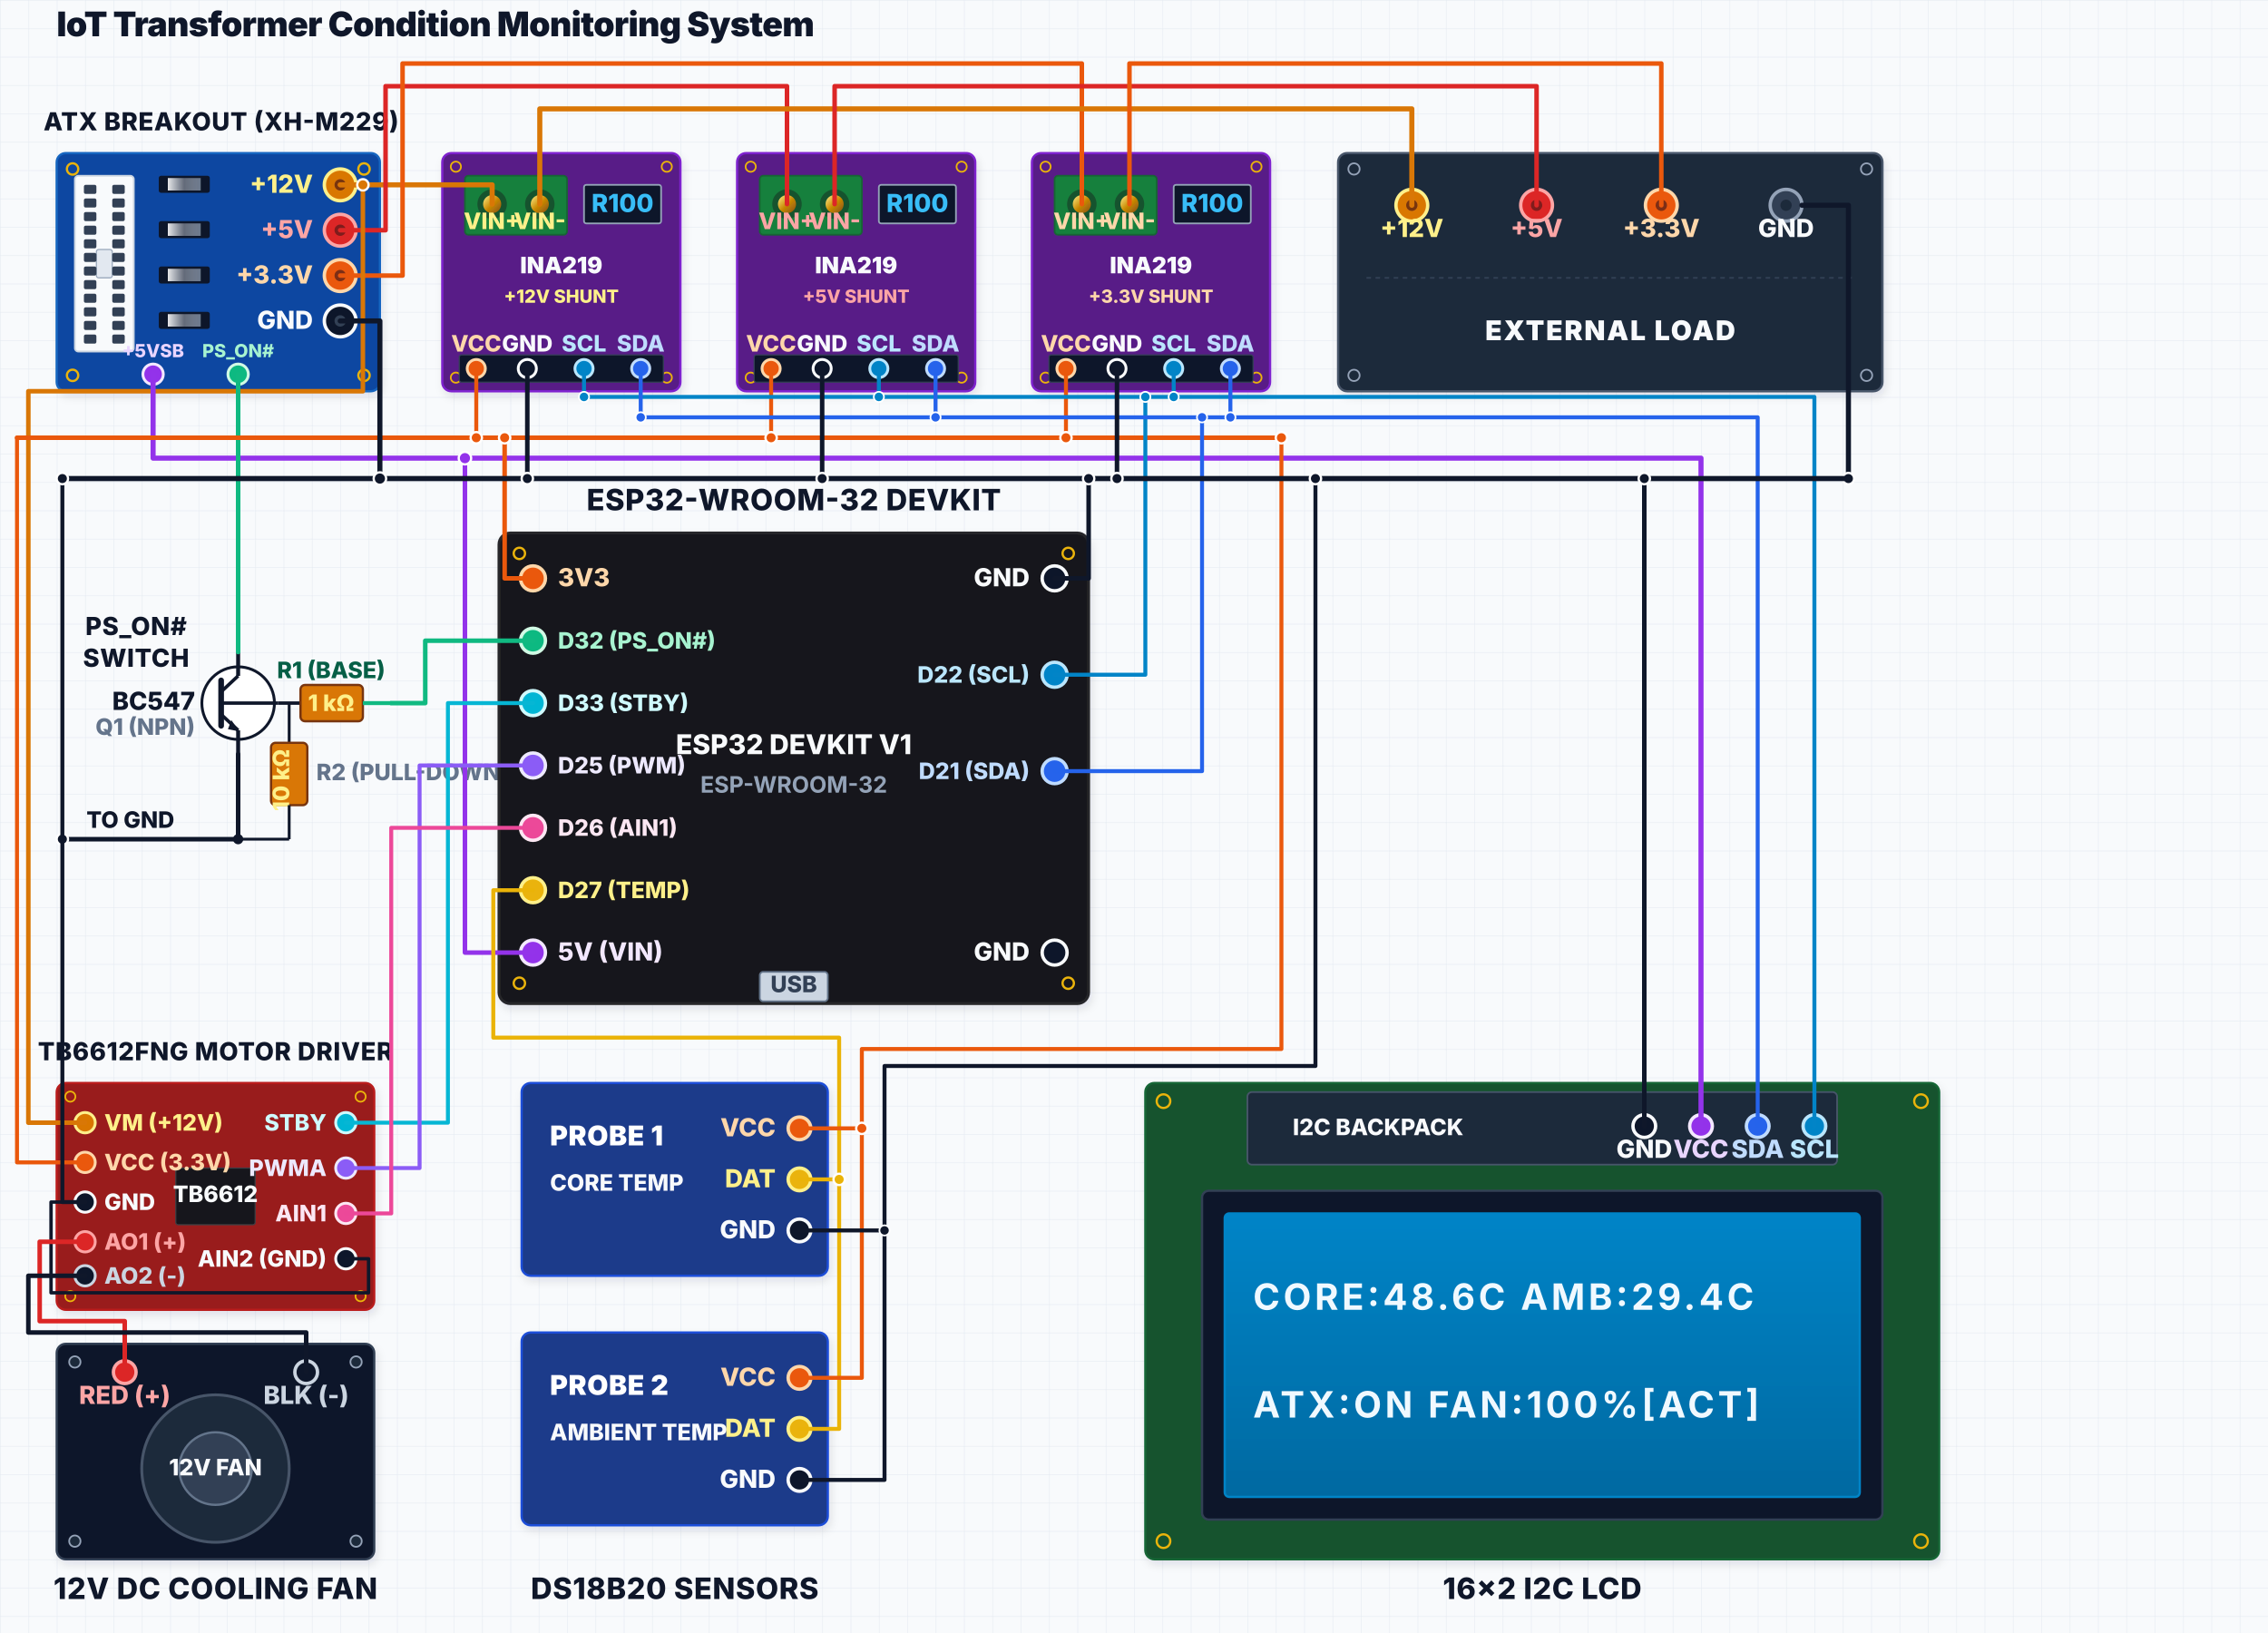
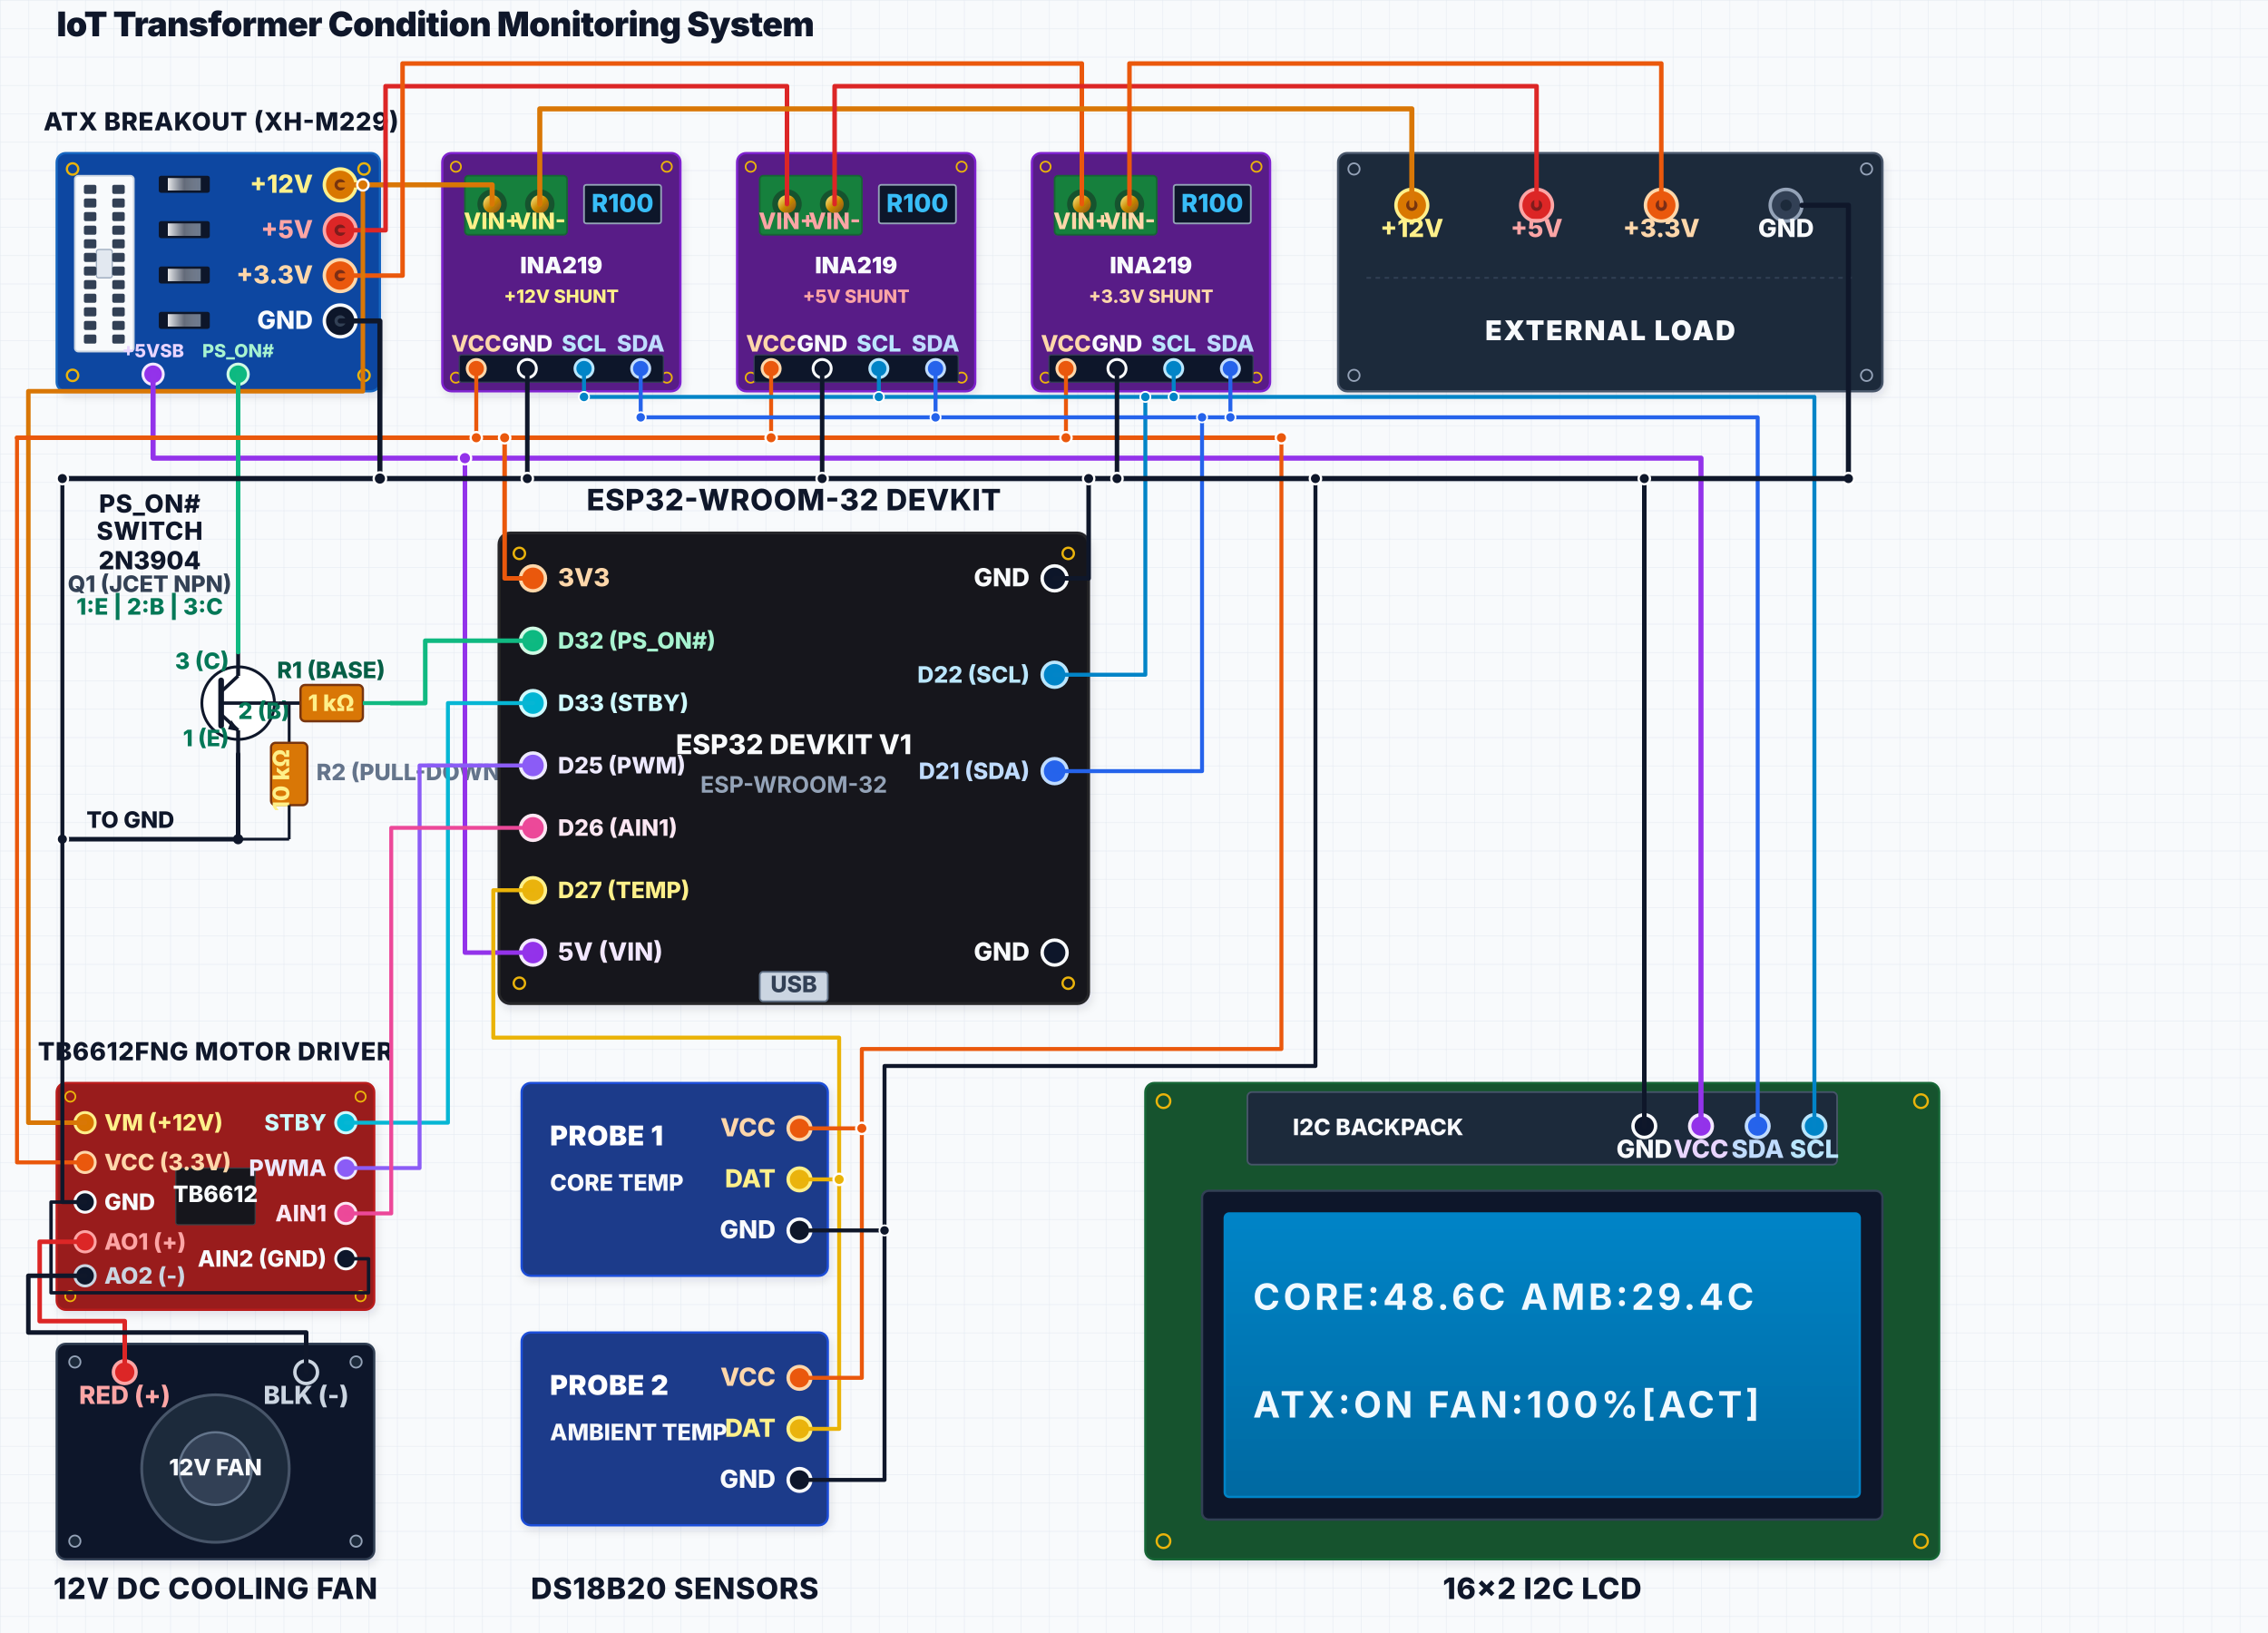
<svg xmlns="http://www.w3.org/2000/svg" viewBox="0 0 2000 1440" width="2000" height="1440">
  <defs>
    <pattern id="cirkit-grid" width="25" height="25" patternUnits="userSpaceOnUse">
      <path d="M 25 0 L 0 0 0 25" fill="none" stroke="#e2e8f0" stroke-width="0.75" />
    </pattern>
    <filter id="pcb-shadow" x="-3%" y="-3%" width="108%" height="110%" filterUnits="userSpaceOnUse">
      <feDropShadow dx="2" dy="4" stdDeviation="4" flood-color="#0f172a" flood-opacity="0.10" />
    </filter>
    <linearGradient id="lcd-blue-glass" x1="0%" y1="0%" x2="0%" y2="100%">
      <stop offset="0%" stop-color="#0284c7" />
      <stop offset="100%" stop-color="#0369a1" />
    </linearGradient>
    <linearGradient id="fuse-glass" x1="0%" y1="0%" x2="100%" y2="0%">
      <stop offset="0%" stop-color="#ffffff" stop-opacity="0.9" />
      <stop offset="50%" stop-color="#e2e8f0" stop-opacity="0.4" />
      <stop offset="100%" stop-color="#94a3b8" stop-opacity="0.7" />
    </linearGradient>
    <linearGradient id="screw-brass" x1="0%" y1="0%" x2="100%" y2="100%">
      <stop offset="0%" stop-color="#fef08a" />
      <stop offset="50%" stop-color="#ca8a04" />
      <stop offset="100%" stop-color="#854d0e" />
    </linearGradient>
  </defs>
  <style>
    text {
      font-family: 'Segoe UI', -apple-system, BlinkMacSystemFont, 'Inter', Roboto, Helvetica, Arial, sans-serif;
      user-select: none;
    }
    .sheet-title {
      font-size: 30px;
      font-weight: 900;
      fill: #0f172a;
      letter-spacing: -0.5px;
    }
    .comp-title {
      font-size: 22px;
      font-weight: 800;
      fill: #0f172a;
      letter-spacing: 0.5px;
    }
    .comp-title-lg {
      font-size: 26px;
      font-weight: 800;
      fill: #0f172a;
      letter-spacing: 0.5px;
    }
    .pin-label {
      font-size: 20px;
      font-weight: 800;
    }
    .pin-label-lg {
      font-size: 22px;
      font-weight: 800;
    }
    .wire-line {
      fill: none;
      stroke-linecap: round;
      stroke-linejoin: round;
    }
  </style>
  <rect width="2000" height="1440" fill="#f8fafc" />
  <rect width="2000" height="1440" fill="url(#cirkit-grid)" />
  <g transform="translate(50, 32)">
    <text class="sheet-title" x="0" y="0">IoT Transformer Condition Monitoring System</text>
  </g>
  <text class="comp-title" x="195" y="115" text-anchor="middle">ATX BREAKOUT (XH-M229)</text>
  <g id="atx-board" transform="translate(50, 135)" filter="url(#pcb-shadow)">
    <rect width="285" height="210" rx="8" fill="#0d47a1" stroke="#1565c0" stroke-width="2" />
    <circle cx="14" cy="14" r="5" fill="#0d47a1" stroke="#eab308" stroke-width="2" />
    <circle cx="271" cy="14" r="5" fill="#0d47a1" stroke="#eab308" stroke-width="2" />
    <circle cx="14" cy="196" r="5" fill="#0d47a1" stroke="#eab308" stroke-width="2" />
    <circle cx="271" cy="196" r="5" fill="#0d47a1" stroke="#eab308" stroke-width="2" />
    <g transform="translate(16, 20)">
      <rect width="52" height="155" rx="3" fill="#f8fafc" stroke="#cbd5e1" stroke-width="1.5" />
      <rect x="19" y="65" width="14" height="25" rx="2" fill="#e2e8f0" stroke="#94a3b8" />
      <g fill="#334155">
        <rect x="8" y="8" width="11" height="8" rx="1.5" />
        <rect x="8" y="20" width="11" height="8" rx="1.5" />
        <rect x="8" y="32" width="11" height="8" rx="1.5" />
        <rect x="8" y="44" width="11" height="8" rx="1.5" />
        <rect x="8" y="56" width="11" height="8" rx="1.5" />
        <rect x="8" y="68" width="11" height="8" rx="1.5" />
        <rect x="8" y="80" width="11" height="8" rx="1.5" />
        <rect x="8" y="92" width="11" height="8" rx="1.5" />
        <rect x="8" y="104" width="11" height="8" rx="1.5" />
        <rect x="8" y="116" width="11" height="8" rx="1.5" />
        <rect x="8" y="128" width="11" height="8" rx="1.5" />
        <rect x="8" y="140" width="11" height="8" rx="1.5" />
        <rect x="33" y="8" width="11" height="8" rx="1.5" />
        <rect x="33" y="20" width="11" height="8" rx="1.5" />
        <rect x="33" y="32" width="11" height="8" rx="1.5" />
        <rect x="33" y="44" width="11" height="8" rx="1.5" />
        <rect x="33" y="56" width="11" height="8" rx="1.5" />
        <rect x="33" y="68" width="11" height="8" rx="1.5" />
        <rect x="33" y="80" width="11" height="8" rx="1.5" />
        <rect x="33" y="92" width="11" height="8" rx="1.5" />
        <rect x="33" y="104" width="11" height="8" rx="1.5" />
        <rect x="33" y="116" width="11" height="8" rx="1.5" />
        <rect x="33" y="128" width="11" height="8" rx="1.5" />
        <rect x="33" y="140" width="11" height="8" rx="1.5" />
      </g>
    </g>
    <g transform="translate(90, 20)">
      <rect y="0" width="45" height="15" rx="2" fill="#0f172a" />
      <rect x="8" y="2" width="29" height="11" fill="url(#fuse-glass)" />
      <rect y="40" width="45" height="15" rx="2" fill="#0f172a" />
      <rect x="8" y="42" width="29" height="11" fill="url(#fuse-glass)" />
      <rect y="80" width="45" height="15" rx="2" fill="#0f172a" />
      <rect x="8" y="82" width="29" height="11" fill="url(#fuse-glass)" />
      <rect y="120" width="45" height="15" rx="2" fill="#0f172a" />
      <rect x="8" y="122" width="29" height="11" fill="url(#fuse-glass)" />
    </g>
    <circle cx="250" cy="28" r="14" fill="#d97706" stroke="#fef08a" stroke-width="3" />
    <circle cx="250" cy="28" r="5" fill="#78350f" />
    <text class="pin-label-lg" x="226" y="35" fill="#fef08a" text-anchor="end">+12V</text>
    <circle cx="250" cy="68" r="14" fill="#dc2626" stroke="#fca5a5" stroke-width="3" />
    <circle cx="250" cy="68" r="5" fill="#7f1d1d" />
    <text class="pin-label-lg" x="226" y="75" fill="#fca5a5" text-anchor="end">+5V</text>
    <circle cx="250" cy="108" r="14" fill="#ea580c" stroke="#fed7aa" stroke-width="3" />
    <circle cx="250" cy="108" r="5" fill="#7c2d12" />
    <text class="pin-label-lg" x="226" y="115" fill="#fed7aa" text-anchor="end">+3.3V</text>
    <circle cx="250" cy="148" r="14" fill="#0f172a" stroke="#f8fafc" stroke-width="3" />
    <circle cx="250" cy="148" r="5" fill="#334155" />
    <text class="pin-label-lg" x="226" y="155" fill="#f8fafc" text-anchor="end">GND</text>
    <text x="85" y="180" fill="#e9d5ff" font-size="16" font-weight="800" text-anchor="middle">+5VSB</text>
    <circle cx="85" cy="195" r="9" fill="#9333ea" stroke="#f3e8ff" stroke-width="2.5" />
    <text x="160" y="180" fill="#a7f3d0" font-size="16" font-weight="800" text-anchor="middle">PS_ON#</text>
    <circle cx="160" cy="195" r="9" fill="#10b981" stroke="#d1fae5" stroke-width="2.5" />
  </g>
  <g id="ina219-12v" transform="translate(390, 135)" filter="url(#pcb-shadow)">
    <rect width="210" height="210" rx="8" fill="#581c87" stroke="#7e22ce" stroke-width="2" />
    <circle cx="12" cy="12" r="4.5" fill="#581c87" stroke="#eab308" stroke-width="1.5" />
    <circle cx="198" cy="12" r="4.5" fill="#581c87" stroke="#eab308" stroke-width="1.5" />
    <circle cx="12" cy="198" r="4.5" fill="#581c87" stroke="#eab308" stroke-width="1.5" />
    <circle cx="198" cy="198" r="4.5" fill="#581c87" stroke="#eab308" stroke-width="1.5" />
    <g transform="translate(20, 20)">
      <rect width="90" height="52" rx="3" fill="#15803d" stroke="#166534" stroke-width="1.5" />
      <circle cx="24" cy="25" r="13" fill="#14532d" />
      <circle cx="24" cy="25" r="8" fill="url(#screw-brass)" />
      <text class="pin-label" x="24" y="47" fill="#fef08a" text-anchor="middle">VIN+</text>
      <circle cx="66" cy="25" r="13" fill="#14532d" />
      <circle cx="66" cy="25" r="8" fill="url(#screw-brass)" />
      <text class="pin-label" x="66" y="47" fill="#fef08a" text-anchor="middle">VIN-</text>
    </g>
    <g transform="translate(125, 28)">
      <rect width="68" height="34" rx="2" fill="#0f172a" stroke="#94a3b8" stroke-width="1.5" />
      <text class="pin-label-lg" x="34" y="24" fill="#38bdf8" text-anchor="middle">R100</text>
    </g>
    <text x="105" y="106" fill="#f8fafc" font-size="20" font-weight="900" text-anchor="middle">INA219</text>
    <text x="105" y="132" fill="#fef08a" font-size="16" font-weight="800" text-anchor="middle">+12V SHUNT</text>
    <g transform="translate(0, 190)">
      <rect x="15" y="-12" width="180" height="24" rx="2" fill="#0f172a" stroke="#334155" />
      <circle cx="30" cy="0" r="8" fill="#ea580c" stroke="#fed7aa" stroke-width="2.5" />
      <text class="pin-label" x="30" y="-15" fill="#fed7aa" text-anchor="middle">VCC</text>
      <circle cx="75" cy="0" r="8" fill="#0f172a" stroke="#f8fafc" stroke-width="2.5" />
      <text class="pin-label" x="75" y="-15" fill="#f8fafc" text-anchor="middle">GND</text>
      <circle cx="125" cy="0" r="8" fill="#0284c7" stroke="#bae6fd" stroke-width="2.5" />
      <text class="pin-label" x="125" y="-15" fill="#bae6fd" text-anchor="middle">SCL</text>
      <circle cx="175" cy="0" r="8" fill="#2563eb" stroke="#bfdbfe" stroke-width="2.5" />
      <text class="pin-label" x="175" y="-15" fill="#bfdbfe" text-anchor="middle">SDA</text>
    </g>
  </g>
  <g id="ina219-5v" transform="translate(650, 135)" filter="url(#pcb-shadow)">
    <rect width="210" height="210" rx="8" fill="#581c87" stroke="#7e22ce" stroke-width="2" />
    <circle cx="12" cy="12" r="4.5" fill="#581c87" stroke="#eab308" stroke-width="1.5" />
    <circle cx="198" cy="12" r="4.5" fill="#581c87" stroke="#eab308" stroke-width="1.5" />
    <circle cx="12" cy="198" r="4.5" fill="#581c87" stroke="#eab308" stroke-width="1.5" />
    <circle cx="198" cy="198" r="4.5" fill="#581c87" stroke="#eab308" stroke-width="1.5" />
    <g transform="translate(20, 20)">
      <rect width="90" height="52" rx="3" fill="#15803d" stroke="#166534" stroke-width="1.5" />
      <circle cx="24" cy="25" r="13" fill="#14532d" />
      <circle cx="24" cy="25" r="8" fill="url(#screw-brass)" />
      <text class="pin-label" x="24" y="47" fill="#fca5a5" text-anchor="middle">VIN+</text>
      <circle cx="66" cy="25" r="13" fill="#14532d" />
      <circle cx="66" cy="25" r="8" fill="url(#screw-brass)" />
      <text class="pin-label" x="66" y="47" fill="#fca5a5" text-anchor="middle">VIN-</text>
    </g>
    <g transform="translate(125, 28)">
      <rect width="68" height="34" rx="2" fill="#0f172a" stroke="#94a3b8" stroke-width="1.5" />
      <text class="pin-label-lg" x="34" y="24" fill="#38bdf8" text-anchor="middle">R100</text>
    </g>
    <text x="105" y="106" fill="#f8fafc" font-size="20" font-weight="900" text-anchor="middle">INA219</text>
    <text x="105" y="132" fill="#fca5a5" font-size="16" font-weight="800" text-anchor="middle">+5V SHUNT</text>
    <g transform="translate(0, 190)">
      <rect x="15" y="-12" width="180" height="24" rx="2" fill="#0f172a" stroke="#334155" />
      <circle cx="30" cy="0" r="8" fill="#ea580c" stroke="#fed7aa" stroke-width="2.5" />
      <text class="pin-label" x="30" y="-15" fill="#fed7aa" text-anchor="middle">VCC</text>
      <circle cx="75" cy="0" r="8" fill="#0f172a" stroke="#f8fafc" stroke-width="2.5" />
      <text class="pin-label" x="75" y="-15" fill="#f8fafc" text-anchor="middle">GND</text>
      <circle cx="125" cy="0" r="8" fill="#0284c7" stroke="#bae6fd" stroke-width="2.5" />
      <text class="pin-label" x="125" y="-15" fill="#bae6fd" text-anchor="middle">SCL</text>
      <circle cx="175" cy="0" r="8" fill="#2563eb" stroke="#bfdbfe" stroke-width="2.5" />
      <text class="pin-label" x="175" y="-15" fill="#bfdbfe" text-anchor="middle">SDA</text>
    </g>
  </g>
  <g id="ina219-3v3" transform="translate(910, 135)" filter="url(#pcb-shadow)">
    <rect width="210" height="210" rx="8" fill="#581c87" stroke="#7e22ce" stroke-width="2" />
    <circle cx="12" cy="12" r="4.5" fill="#581c87" stroke="#eab308" stroke-width="1.5" />
    <circle cx="198" cy="12" r="4.5" fill="#581c87" stroke="#eab308" stroke-width="1.5" />
    <circle cx="12" cy="198" r="4.5" fill="#581c87" stroke="#eab308" stroke-width="1.5" />
    <circle cx="198" cy="198" r="4.5" fill="#581c87" stroke="#eab308" stroke-width="1.5" />
    <g transform="translate(20, 20)">
      <rect width="90" height="52" rx="3" fill="#15803d" stroke="#166534" stroke-width="1.5" />
      <circle cx="24" cy="25" r="13" fill="#14532d" />
      <circle cx="24" cy="25" r="8" fill="url(#screw-brass)" />
      <text class="pin-label" x="24" y="47" fill="#fed7aa" text-anchor="middle">VIN+</text>
      <circle cx="66" cy="25" r="13" fill="#14532d" />
      <circle cx="66" cy="25" r="8" fill="url(#screw-brass)" />
      <text class="pin-label" x="66" y="47" fill="#fed7aa" text-anchor="middle">VIN-</text>
    </g>
    <g transform="translate(125, 28)">
      <rect width="68" height="34" rx="2" fill="#0f172a" stroke="#94a3b8" stroke-width="1.5" />
      <text class="pin-label-lg" x="34" y="24" fill="#38bdf8" text-anchor="middle">R100</text>
    </g>
    <text x="105" y="106" fill="#f8fafc" font-size="20" font-weight="900" text-anchor="middle">INA219</text>
    <text x="105" y="132" fill="#fed7aa" font-size="16" font-weight="800" text-anchor="middle">+3.3V SHUNT</text>
    <g transform="translate(0, 190)">
      <rect x="15" y="-12" width="180" height="24" rx="2" fill="#0f172a" stroke="#334155" />
      <circle cx="30" cy="0" r="8" fill="#ea580c" stroke="#fed7aa" stroke-width="2.5" />
      <text class="pin-label" x="30" y="-15" fill="#fed7aa" text-anchor="middle">VCC</text>
      <circle cx="75" cy="0" r="8" fill="#0f172a" stroke="#f8fafc" stroke-width="2.5" />
      <text class="pin-label" x="75" y="-15" fill="#f8fafc" text-anchor="middle">GND</text>
      <circle cx="125" cy="0" r="8" fill="#0284c7" stroke="#bae6fd" stroke-width="2.5" />
      <text class="pin-label" x="125" y="-15" fill="#bae6fd" text-anchor="middle">SCL</text>
      <circle cx="175" cy="0" r="8" fill="#2563eb" stroke="#bfdbfe" stroke-width="2.5" />
      <text class="pin-label" x="175" y="-15" fill="#bfdbfe" text-anchor="middle">SDA</text>
    </g>
  </g>
  <g id="external-loads" transform="translate(1180, 135)" filter="url(#pcb-shadow)">
    <rect width="480" height="210" rx="8" fill="#1e293b" stroke="#475569" stroke-width="2" />
    <circle cx="14" cy="14" r="5" fill="#1e293b" stroke="#94a3b8" stroke-width="1.5" />
    <circle cx="466" cy="14" r="5" fill="#1e293b" stroke="#94a3b8" stroke-width="1.5" />
    <circle cx="14" cy="196" r="5" fill="#1e293b" stroke="#94a3b8" stroke-width="1.5" />
    <circle cx="466" cy="196" r="5" fill="#1e293b" stroke="#94a3b8" stroke-width="1.5" />
    <g transform="translate(65, 46)">
      <circle cx="0" cy="0" r="14" fill="#d97706" stroke="#fef08a" stroke-width="3" />
      <circle cx="0" cy="0" r="5" fill="#78350f" />
      <text class="pin-label-lg" x="0" y="28" fill="#fef08a" text-anchor="middle">+12V</text>
    </g>
    <g transform="translate(175, 46)">
      <circle cx="0" cy="0" r="14" fill="#dc2626" stroke="#fca5a5" stroke-width="3" />
      <circle cx="0" cy="0" r="5" fill="#7f1d1d" />
      <text class="pin-label-lg" x="0" y="28" fill="#fca5a5" text-anchor="middle">+5V</text>
    </g>
    <g transform="translate(285, 46)">
      <circle cx="0" cy="0" r="14" fill="#ea580c" stroke="#fed7aa" stroke-width="3" />
      <circle cx="0" cy="0" r="5" fill="#7c2d12" />
      <text class="pin-label-lg" x="0" y="28" fill="#fed7aa" text-anchor="middle">+3.3V</text>
    </g>
    <g transform="translate(395, 46)">
      <circle cx="0" cy="0" r="14" fill="#334155" stroke="#94a3b8" stroke-width="3" />
      <circle cx="0" cy="0" r="5" fill="#1e293b" />
      <text class="pin-label-lg" x="0" y="28" fill="#f8fafc" text-anchor="middle">GND</text>
    </g>
    <line x1="25" y1="110" x2="455" y2="110" stroke="#334155" stroke-width="1.5" stroke-dasharray="4,4" />
    <text x="240" y="165" fill="#f8fafc" font-size="24" font-weight="900" letter-spacing="1.5" text-anchor="middle">EXTERNAL LOAD</text>
  </g>
-   <g transform="translate(120, 560)">
-     <text class="comp-title" x="0" y="0" text-anchor="middle">PS_ON#</text>
-     <text class="comp-title" x="0" y="28" text-anchor="middle">SWITCH</text>
-   </g>
-   <g id="bc547-schematic" transform="translate(50, 470)">
+   <g transform="translate(132, 452)" text-anchor="middle">
+     <text class="comp-title" x="0" y="0">PS_ON#</text>
+     <text class="comp-title" x="0" y="24">SWITCH</text>
+     <text class="pin-label-lg" x="0" y="50" fill="#0f172a">2N3904</text>
+     <text class="pin-label" x="0" y="70" fill="#334155" font-size="14" font-weight="bold">Q1 (JCET NPN)</text>
+     <text class="pin-label" x="0" y="90" fill="#047857" font-size="13" font-weight="bold">1:E | 2:B | 3:C</text>
+   </g>
+   <g id="2n3904-schematic" transform="translate(50, 470)">
    <g transform="translate(160, 150)">
      <circle cx="0" cy="0" r="32" fill="#ffffff" stroke="#0f172a" stroke-width="2.5" />
      <line x1="-15" y1="-20" x2="-15" y2="20" stroke="#0f172a" stroke-width="5" stroke-linecap="round" />
      <line x1="-15" y1="0" x2="35" y2="0" stroke="#0f172a" stroke-width="3" />
      <line x1="-15" y1="-10" x2="0" y2="-24" stroke="#0f172a" stroke-width="3" />
      <line x1="0" y1="-24" x2="0" y2="-45" stroke="#0f172a" stroke-width="3.5" />
      <line x1="-15" y1="10" x2="0" y2="24" stroke="#0f172a" stroke-width="3" />
      <line x1="0" y1="24" x2="0" y2="45" stroke="#0f172a" stroke-width="3.5" />
      <polygon points="-6,15 1,25 -9,23" fill="#0f172a" />
-       <text class="pin-label-lg" x="-38" y="6" fill="#0f172a" text-anchor="end">BC547</text>
-       <text class="pin-label" x="-38" y="28" fill="#64748b" font-size="16" text-anchor="end">Q1 (NPN)</text>
+       <text class="pin-label" x="-8" y="-30" fill="#047857" font-size="13" font-weight="bold" text-anchor="end">3 (C)</text>
+       <text class="pin-label" x="0" y="14" fill="#047857" font-size="12" font-weight="bold">2 (B)</text>
+       <text class="pin-label" x="-8" y="38" fill="#047857" font-size="13" font-weight="bold" text-anchor="end">1 (E)</text>
    </g>
    <g transform="translate(195, 150)">
      <line x1="0" y1="0" x2="20" y2="0" stroke="#0f172a" stroke-width="3" />
      <rect x="20" y="-16" width="55" height="32" rx="4" fill="#d97706" stroke="#78350f" stroke-width="2" />
      <text class="pin-label" x="47" y="7" fill="#fef08a" text-anchor="middle">1 kΩ</text>
      <text class="pin-label" x="47" y="-22" fill="#065f46" font-size="16" text-anchor="middle">R1 (BASE)</text>
      <line x1="75" y1="0" x2="100" y2="0" stroke="#10b981" stroke-width="3.5" />
    </g>
    <g transform="translate(205, 150)">
      <line x1="0" y1="0" x2="0" y2="35" stroke="#0f172a" stroke-width="2.5" />
      <rect x="-16" y="35" width="32" height="55" rx="4" fill="#d97706" stroke="#78350f" stroke-width="2" />
      <text class="pin-label" x="0" y="68" fill="#fef08a" text-anchor="middle" transform="rotate(-90 0 68)">10 kΩ</text>
      <text class="pin-label" x="24" y="68" fill="#64748b" font-size="15">R2 (PULL-DOWN)</text>
      <line x1="0" y1="90" x2="0" y2="120" stroke="#0f172a" stroke-width="2.5" />
      <line x1="0" y1="120" x2="-45" y2="120" stroke="#0f172a" stroke-width="2.5" />
      <circle cx="-45" cy="120" r="4.5" fill="#0f172a" />
    </g>
    <line x1="160" y1="195" x2="160" y2="270" stroke="#0f172a" stroke-width="4" />
    <text class="pin-label" x="65" y="260" fill="#0f172a" text-anchor="middle">TO GND</text>
  </g>
  <text class="comp-title-lg" x="700" y="450" text-anchor="middle">ESP32-WROOM-32 DEVKIT</text>
  <g id="esp32-devkit" transform="translate(440, 470)" filter="url(#pcb-shadow)">
    <rect width="520" height="415" rx="10" fill="#18181b" stroke="#27272a" stroke-width="2.5" />
    <circle cx="18" cy="18" r="5" fill="#18181b" stroke="#eab308" stroke-width="2" />
    <circle cx="502" cy="18" r="5" fill="#18181b" stroke="#eab308" stroke-width="2" />
    <circle cx="18" cy="397" r="5" fill="#18181b" stroke="#eab308" stroke-width="2" />
    <circle cx="502" cy="397" r="5" fill="#18181b" stroke="#eab308" stroke-width="2" />
    <g transform="translate(260, 205)">
      <text x="0" y="-10" fill="#f8fafc" font-size="24" font-weight="800" text-anchor="middle">ESP32 DEVKIT V1</text>
      <text x="0" y="24" fill="#94a3b8" font-size="20" font-weight="700" text-anchor="middle">ESP-WROOM-32</text>
    </g>
    <g transform="translate(230, 387)">
      <rect width="60" height="26" rx="3" fill="#cbd5e1" stroke="#64748b" stroke-width="1.5" />
      <text class="pin-label" x="30" y="18" fill="#334155" text-anchor="middle">USB</text>
    </g>
    <g id="esp32-left-pins">
      <circle cx="30" cy="40" r="11" fill="#ea580c" stroke="#fed7aa" stroke-width="3" />
      <text class="pin-label-lg" x="52" y="47" fill="#fed7aa">3V3</text>
      <circle cx="30" cy="95" r="11" fill="#10b981" stroke="#d1fae5" stroke-width="3" />
      <text class="pin-label" x="52" y="102" fill="#a7f3d0">D32 (PS_ON#)</text>
      <circle cx="30" cy="150" r="11" fill="#06b6d4" stroke="#cffafe" stroke-width="3" />
      <text class="pin-label" x="52" y="157" fill="#cffafe">D33 (STBY)</text>
      <circle cx="30" cy="205" r="11" fill="#8b5cf6" stroke="#ede9fe" stroke-width="3" />
      <text class="pin-label" x="52" y="212" fill="#ede9fe">D25 (PWM)</text>
      <circle cx="30" cy="260" r="11" fill="#ec4899" stroke="#fce7f3" stroke-width="3" />
      <text class="pin-label" x="52" y="267" fill="#fce7f3">D26 (AIN1)</text>
      <circle cx="30" cy="315" r="11" fill="#eab308" stroke="#fef08a" stroke-width="3" />
      <text class="pin-label" x="52" y="322" fill="#fef08a">D27 (TEMP)</text>
      <circle cx="30" cy="370" r="11" fill="#9333ea" stroke="#f3e8ff" stroke-width="3" />
      <text class="pin-label-lg" x="52" y="377" fill="#f3e8ff">5V (VIN)</text>
    </g>
    <g id="esp32-right-pins">
      <circle cx="490" cy="40" r="11" fill="#0f172a" stroke="#f8fafc" stroke-width="3" />
      <text class="pin-label-lg" x="468" y="47" fill="#f8fafc" text-anchor="end">GND</text>
      <circle cx="490" cy="125" r="11" fill="#0284c7" stroke="#bae6fd" stroke-width="3" />
      <text class="pin-label" x="468" y="132" fill="#bae6fd" text-anchor="end">D22 (SCL)</text>
      <circle cx="490" cy="210" r="11" fill="#2563eb" stroke="#bfdbfe" stroke-width="3" />
      <text class="pin-label" x="468" y="217" fill="#bfdbfe" text-anchor="end">D21 (SDA)</text>
      <circle cx="490" cy="370" r="11" fill="#0f172a" stroke="#f8fafc" stroke-width="3" />
      <text class="pin-label-lg" x="468" y="377" fill="#f8fafc" text-anchor="end">GND</text>
    </g>
  </g>
  <text class="comp-title" x="190" y="935" text-anchor="middle">TB6612FNG MOTOR DRIVER</text>
  <g id="tb6612-module" transform="translate(50, 955)" filter="url(#pcb-shadow)">
    <rect width="280" height="200" rx="8" fill="#991b1b" stroke="#b91c1c" stroke-width="2" />
    <circle cx="12" cy="12" r="4.5" fill="#991b1b" stroke="#eab308" stroke-width="1.5" />
    <circle cx="268" cy="12" r="4.5" fill="#991b1b" stroke="#eab308" stroke-width="1.5" />
    <circle cx="12" cy="188" r="4.5" fill="#991b1b" stroke="#eab308" stroke-width="1.5" />
    <circle cx="268" cy="188" r="4.5" fill="#991b1b" stroke="#eab308" stroke-width="1.5" />
    <rect x="105" y="75" width="70" height="50" rx="2" fill="#18181b" stroke="#3f3f46" />
    <text class="pin-label" x="140" y="105" fill="#f8fafc" text-anchor="middle">TB6612</text>
    <circle cx="25" cy="35" r="9" fill="#d97706" stroke="#fef08a" stroke-width="2.5" />
    <text class="pin-label" x="42" y="42" fill="#fef08a">VM (+12V)</text>
    <circle cx="25" cy="70" r="9" fill="#ea580c" stroke="#fed7aa" stroke-width="2.5" />
    <text class="pin-label" x="42" y="77" fill="#fed7aa">VCC (3.3V)</text>
    <circle cx="25" cy="105" r="9" fill="#0f172a" stroke="#f8fafc" stroke-width="2.5" />
    <text class="pin-label" x="42" y="112" fill="#f8fafc">GND</text>
    <circle cx="25" cy="140" r="9" fill="#dc2626" stroke="#fca5a5" stroke-width="2.5" />
    <text class="pin-label" x="42" y="147" fill="#fca5a5">AO1 (+)</text>
    <circle cx="25" cy="170" r="9" fill="#0f172a" stroke="#cbd5e1" stroke-width="2.5" />
    <text class="pin-label" x="42" y="177" fill="#cbd5e1">AO2 (-)</text>
    <circle cx="255" cy="35" r="9" fill="#06b6d4" stroke="#cffafe" stroke-width="2.5" />
    <text class="pin-label" x="238" y="42" fill="#cffafe" text-anchor="end">STBY</text>
    <circle cx="255" cy="75" r="9" fill="#8b5cf6" stroke="#ede9fe" stroke-width="2.5" />
    <text class="pin-label" x="238" y="82" fill="#ede9fe" text-anchor="end">PWMA</text>
    <circle cx="255" cy="115" r="9" fill="#ec4899" stroke="#fce7f3" stroke-width="2.5" />
    <text class="pin-label" x="238" y="122" fill="#fce7f3" text-anchor="end">AIN1</text>
    <circle cx="255" cy="155" r="9" fill="#0f172a" stroke="#f8fafc" stroke-width="2.5" />
    <text class="pin-label" x="238" y="162" fill="#f8fafc" text-anchor="end">AIN2 (GND)</text>
  </g>
  <g id="cooling-fan" transform="translate(50, 1185)" filter="url(#pcb-shadow)">
    <rect width="280" height="190" rx="8" fill="#0f172a" stroke="#334155" stroke-width="2" />
    <circle cx="16" cy="16" r="5" fill="#1e293b" stroke="#94a3b8" stroke-width="1.5" />
    <circle cx="264" cy="16" r="5" fill="#1e293b" stroke="#94a3b8" stroke-width="1.5" />
    <circle cx="16" cy="174" r="5" fill="#1e293b" stroke="#94a3b8" stroke-width="1.5" />
    <circle cx="264" cy="174" r="5" fill="#1e293b" stroke="#94a3b8" stroke-width="1.5" />
    <circle cx="140" cy="110" r="65" fill="#1e293b" stroke="#475569" stroke-width="2.5" />
    <circle cx="140" cy="110" r="32" fill="#334155" stroke="#64748b" stroke-width="2" />
    <text class="pin-label" x="140" y="116" fill="#f8fafc" text-anchor="middle">12V FAN</text>
    <g transform="translate(60, 25)">
      <circle cx="0" cy="0" r="10" fill="#dc2626" stroke="#fca5a5" stroke-width="3" />
      <text class="pin-label-lg" x="0" y="28" fill="#fca5a5" text-anchor="middle">RED (+)</text>
    </g>
    <g transform="translate(220, 25)">
      <circle cx="0" cy="0" r="10" fill="#0f172a" stroke="#cbd5e1" stroke-width="3" />
      <text class="pin-label-lg" x="0" y="28" fill="#cbd5e1" text-anchor="middle">BLK (-)</text>
    </g>
  </g>
  <text class="comp-title-lg" x="190" y="1410" text-anchor="middle">12V DC COOLING FAN</text>
  <g id="temp-core-mod" transform="translate(460, 955)" filter="url(#pcb-shadow)">
    <rect width="270" height="170" rx="8" fill="#1e3a8a" stroke="#1d4ed8" stroke-width="2" />
    <text x="25" y="55" fill="#ffffff" font-size="24" font-weight="900" letter-spacing="0.5px">PROBE 1</text>
    <text x="25" y="95" fill="#f8fafc" font-size="20" font-weight="800">CORE TEMP</text>
    <circle cx="245" cy="40" r="10" fill="#ea580c" stroke="#fed7aa" stroke-width="3" />
    <text x="224" y="47" fill="#fed7aa" font-size="22" font-weight="800" text-anchor="end">VCC</text>
    <circle cx="245" cy="85" r="10" fill="#eab308" stroke="#fef08a" stroke-width="3" />
    <text x="224" y="92" fill="#fef08a" font-size="22" font-weight="800" text-anchor="end">DAT</text>
    <circle cx="245" cy="130" r="10" fill="#0f172a" stroke="#f8fafc" stroke-width="3" />
    <text x="224" y="137" fill="#f8fafc" font-size="22" font-weight="800" text-anchor="end">GND</text>
  </g>
  <g id="temp-amb-mod" transform="translate(460, 1175)" filter="url(#pcb-shadow)">
    <rect width="270" height="170" rx="8" fill="#1e3a8a" stroke="#1d4ed8" stroke-width="2" />
    <text x="25" y="55" fill="#ffffff" font-size="24" font-weight="900" letter-spacing="0.5px">PROBE 2</text>
    <text x="25" y="95" fill="#f8fafc" font-size="20" font-weight="800">AMBIENT TEMP</text>
    <circle cx="245" cy="40" r="10" fill="#ea580c" stroke="#fed7aa" stroke-width="3" />
    <text x="224" y="47" fill="#fed7aa" font-size="22" font-weight="800" text-anchor="end">VCC</text>
    <circle cx="245" cy="85" r="10" fill="#eab308" stroke="#fef08a" stroke-width="3" />
    <text x="224" y="92" fill="#fef08a" font-size="22" font-weight="800" text-anchor="end">DAT</text>
    <circle cx="245" cy="130" r="10" fill="#0f172a" stroke="#f8fafc" stroke-width="3" />
    <text x="224" y="137" fill="#f8fafc" font-size="22" font-weight="800" text-anchor="end">GND</text>
  </g>
  <text class="comp-title-lg" x="595" y="1410" text-anchor="middle">DS18B20 SENSORS</text>
  <g id="lcd-display" transform="translate(1010, 955)" filter="url(#pcb-shadow)">
    <rect width="700" height="420" rx="8" fill="#14532d" stroke="#166534" stroke-width="2" />
    <circle cx="16" cy="16" r="6" fill="#14532d" stroke="#eab308" stroke-width="2" />
    <circle cx="684" cy="16" r="6" fill="#14532d" stroke="#eab308" stroke-width="2" />
    <circle cx="16" cy="404" r="6" fill="#14532d" stroke="#eab308" stroke-width="2" />
    <circle cx="684" cy="404" r="6" fill="#14532d" stroke="#eab308" stroke-width="2" />
    <g transform="translate(90, 8)">
      <rect width="520" height="64" rx="4" fill="#1e293b" stroke="#475569" stroke-width="1.5" />
      <text class="pin-label" x="40" y="38" fill="#f8fafc">I2C BACKPACK</text>
      <circle cx="350" cy="30" r="10" fill="#0f172a" stroke="#f8fafc" stroke-width="3" />
      <text class="pin-label-lg" x="350" y="58" fill="#f8fafc" text-anchor="middle">GND</text>
      <circle cx="400" cy="30" r="10" fill="#9333ea" stroke="#f3e8ff" stroke-width="3" />
      <text class="pin-label-lg" x="400" y="58" fill="#e9d5ff" text-anchor="middle">VCC</text>
      <circle cx="450" cy="30" r="10" fill="#2563eb" stroke="#bfdbfe" stroke-width="3" />
      <text class="pin-label-lg" x="450" y="58" fill="#bfdbfe" text-anchor="middle">SDA</text>
      <circle cx="500" cy="30" r="10" fill="#0284c7" stroke="#bae6fd" stroke-width="3" />
      <text class="pin-label-lg" x="500" y="58" fill="#bae6fd" text-anchor="middle">SCL</text>
    </g>
    <rect x="50" y="95" width="600" height="290" rx="6" fill="#0f172a" stroke="#334155" stroke-width="2" />
    <rect x="70" y="115" width="560" height="250" rx="4" fill="url(#lcd-blue-glass)" stroke="#0284c7" stroke-width="2" />
    <text x="95" y="200" fill="#f0f9ff" font-family="'JetBrains Mono', Consolas, monospace" font-size="32" font-weight="bold" letter-spacing="3">
      CORE:48.6C AMB:29.4C
    </text>
    <text x="95" y="295" fill="#f0f9ff" font-family="'JetBrains Mono', Consolas, monospace" font-size="32" font-weight="bold" letter-spacing="3">
      ATX:ON  FAN:100%[ACT]
    </text>
  </g>
  <text class="comp-title-lg" x="1360" y="1410" text-anchor="middle">16×2 I2C LCD</text>
  <g id="wires-power">
    <path class="wire-line" stroke="#d97706" stroke-width="4.5" d="M 300 163 L 434 163 L 434 180" />
    <path class="wire-line" stroke="#dc2626" stroke-width="4" d="M 300 203 L 340 203 L 340 76 L 694 76 L 694 180" />
    <path class="wire-line" stroke="#ea580c" stroke-width="4" d="M 300 243 L 355 243 L 355 56 L 954 56 L 954 180" />
    <path class="wire-line" stroke="#d97706" stroke-width="4" d="M 300 163 L 320 163 L 320 345 L 25 345 L 25 990 L 75 990" />
    <circle cx="320" cy="163" r="5" fill="#d97706" stroke="#ffffff" stroke-width="2" />
    <path class="wire-line" stroke="#d97706" stroke-width="4.5" d="M 476 180 L 476 96 L 1245 96 L 1245 181" />
    <path class="wire-line" stroke="#dc2626" stroke-width="4" d="M 736 180 L 736 76 L 1355 76 L 1355 181" />
    <path class="wire-line" stroke="#ea580c" stroke-width="4" d="M 996 180 L 996 56 L 1465 56 L 1465 181" />
    <path class="wire-line" stroke="#0f172a" stroke-width="4.5" d="M 1589 181 L 1630 181 L 1630 422" />
    <circle cx="1630" cy="422" r="5" fill="#0f172a" stroke="#ffffff" stroke-width="2" />
    <path class="wire-line" stroke="#9333ea" stroke-width="4.5" d="M 135 330 L 135 404 L 1500 404 L 1500 993" />
    <path class="wire-line" stroke="#9333ea" stroke-width="4" d="M 410 404 L 410 840 L 470 840" />
    <circle cx="410" cy="404" r="5.5" fill="#9333ea" stroke="#ffffff" stroke-width="2" />
  </g>
  <g id="wires-control">
    <path class="wire-line" stroke="#10b981" stroke-width="4" d="M 210 330 L 210 575" />
    <path class="wire-line" stroke="#10b981" stroke-width="4" d="M 470 565 L 375 565 L 375 620 L 345 620" />
    <path class="wire-line" stroke="#0f172a" stroke-width="4" d="M 210 665 L 210 740 L 55 740" />
    <circle cx="55" cy="740" r="5" fill="#0f172a" stroke="#ffffff" stroke-width="2" />
  </g>
  <g id="wires-driver">
    <path class="wire-line" stroke="#06b6d4" stroke-width="3.5" d="M 470 620 L 395 620 L 395 990 L 305 990" />
    <path class="wire-line" stroke="#8b5cf6" stroke-width="3.5" d="M 470 675 L 370 675 L 370 1030 L 305 1030" />
    <path class="wire-line" stroke="#ec4899" stroke-width="3.5" d="M 470 730 L 345 730 L 345 1070 L 305 1070" />
    <path class="wire-line" stroke="#0f172a" stroke-width="3" d="M 305 1110 L 325 1110 L 325 1140 L 45 1140 L 45 1060 L 75 1060" />
    <path class="wire-line" stroke="#dc2626" stroke-width="4" d="M 75 1095 L 35 1095 L 35 1165 L 110 1165 L 110 1210" />
    <path class="wire-line" stroke="#0f172a" stroke-width="4" d="M 75 1125 L 25 1125 L 25 1175 L 270 1175 L 270 1210" />
  </g>
  <g id="wires-temperature">
    <path class="wire-line" stroke="#eab308" stroke-width="3.5" d="M 470 785 L 435 785 L 435 915 L 740 915 L 740 1040 L 705 1040" />
    <path class="wire-line" stroke="#eab308" stroke-width="3.5" d="M 740 1040 L 740 1260 L 705 1260" />
    <circle cx="740" cy="1040" r="5" fill="#eab308" stroke="#ffffff" stroke-width="2" />
  </g>
  <g id="wires-3v3-logic">
    <path class="wire-line" stroke="#ea580c" stroke-width="4" d="M 15 386 L 1130 386" />
    <path class="wire-line" stroke="#ea580c" stroke-width="4" d="M 470 510 L 445 510 L 445 386" />
    <circle cx="445" cy="386" r="5" fill="#ea580c" stroke="#ffffff" stroke-width="2" />
    <path class="wire-line" stroke="#ea580c" stroke-width="3.5" d="M 15 386 L 15 1025 L 75 1025" />
    <path class="wire-line" stroke="#ea580c" stroke-width="3.5" d="M 420 386 L 420 325" />
    <circle cx="420" cy="386" r="5" fill="#ea580c" stroke="#ffffff" stroke-width="2" />
    <path class="wire-line" stroke="#ea580c" stroke-width="3.5" d="M 680 386 L 680 325" />
    <circle cx="680" cy="386" r="5" fill="#ea580c" stroke="#ffffff" stroke-width="2" />
    <path class="wire-line" stroke="#ea580c" stroke-width="3.5" d="M 940 386 L 940 325" />
    <circle cx="940" cy="386" r="5" fill="#ea580c" stroke="#ffffff" stroke-width="2" />
    <path class="wire-line" stroke="#ea580c" stroke-width="3.5" d="M 1130 386 L 1130 925 L 760 925 L 760 995 L 705 995" />
    <circle cx="1130" cy="386" r="5" fill="#ea580c" stroke="#ffffff" stroke-width="2" />
    <path class="wire-line" stroke="#ea580c" stroke-width="3.5" d="M 760 995 L 760 1215 L 705 1215" />
    <circle cx="760" cy="995" r="5" fill="#ea580c" stroke="#ffffff" stroke-width="2" />
  </g>
  <g id="wires-i2c">
    <path class="wire-line" stroke="#0284c7" stroke-width="3.5" d="M 515 350 L 1600 350 L 1600 993" />
    <path class="wire-line" stroke="#0284c7" stroke-width="3.5" d="M 930 595 L 1010 595 L 1010 350" />
    <circle cx="1010" cy="350" r="4.5" fill="#0284c7" stroke="#ffffff" stroke-width="1.5" />
    <path class="wire-line" stroke="#0284c7" stroke-width="3.5" d="M 515 350 L 515 325" />
    <circle cx="515" cy="350" r="4.5" fill="#0284c7" stroke="#ffffff" stroke-width="1.5" />
    <path class="wire-line" stroke="#0284c7" stroke-width="3.5" d="M 775 350 L 775 325" />
    <circle cx="775" cy="350" r="4.5" fill="#0284c7" stroke="#ffffff" stroke-width="1.5" />
    <path class="wire-line" stroke="#0284c7" stroke-width="3.5" d="M 1035 350 L 1035 325" />
    <circle cx="1035" cy="350" r="4.5" fill="#0284c7" stroke="#ffffff" stroke-width="1.5" />
    <path class="wire-line" stroke="#2563eb" stroke-width="3.5" d="M 565 368 L 1550 368 L 1550 993" />
    <path class="wire-line" stroke="#2563eb" stroke-width="3.5" d="M 930 680 L 1060 680 L 1060 368" />
    <circle cx="1060" cy="368" r="4.5" fill="#2563eb" stroke="#ffffff" stroke-width="1.5" />
    <path class="wire-line" stroke="#2563eb" stroke-width="3.5" d="M 565 368 L 565 325" />
    <circle cx="565" cy="368" r="4.5" fill="#2563eb" stroke="#ffffff" stroke-width="1.5" />
    <path class="wire-line" stroke="#2563eb" stroke-width="3.5" d="M 825 368 L 825 325" />
    <circle cx="825" cy="368" r="4.5" fill="#2563eb" stroke="#ffffff" stroke-width="1.5" />
    <path class="wire-line" stroke="#2563eb" stroke-width="3.5" d="M 1085 368 L 1085 325" />
    <circle cx="1085" cy="368" r="4.5" fill="#2563eb" stroke="#ffffff" stroke-width="1.5" />
  </g>
  <g id="wires-gnd">
    <path class="wire-line" stroke="#0f172a" stroke-width="4.5" d="M 55 422 L 1630 422" />
    <path class="wire-line" stroke="#0f172a" stroke-width="4.5" d="M 300 283 L 335 283 L 335 422" />
    <circle cx="335" cy="422" r="5.5" fill="#0f172a" stroke="#ffffff" stroke-width="2" />
    <path class="wire-line" stroke="#0f172a" stroke-width="4" d="M 465 422 L 465 325" />
    <circle cx="465" cy="422" r="5" fill="#0f172a" stroke="#ffffff" stroke-width="2" />
    <path class="wire-line" stroke="#0f172a" stroke-width="4" d="M 725 422 L 725 325" />
    <circle cx="725" cy="422" r="5" fill="#0f172a" stroke="#ffffff" stroke-width="2" />
    <path class="wire-line" stroke="#0f172a" stroke-width="4" d="M 985 422 L 985 325" />
    <circle cx="985" cy="422" r="5" fill="#0f172a" stroke="#ffffff" stroke-width="2" />
    <path class="wire-line" stroke="#0f172a" stroke-width="4" d="M 930 510 L 960 510 L 960 422" />
    <circle cx="960" cy="422" r="5" fill="#0f172a" stroke="#ffffff" stroke-width="2" />
    <path class="wire-line" stroke="#0f172a" stroke-width="3.5" d="M 1160 422 L 1160 940 L 780 940 L 780 1085 L 705 1085" />
    <circle cx="1160" cy="422" r="5" fill="#0f172a" stroke="#ffffff" stroke-width="2" />
    <path class="wire-line" stroke="#0f172a" stroke-width="3.5" d="M 780 1085 L 780 1305 L 705 1305" />
    <circle cx="780" cy="1085" r="4.5" fill="#0f172a" stroke="#ffffff" stroke-width="1.5" />
    <path class="wire-line" stroke="#0f172a" stroke-width="3.5" d="M 75 1060 L 55 1060 L 55 422" />
    <circle cx="55" cy="422" r="5" fill="#0f172a" stroke="#ffffff" stroke-width="2" />
    <path class="wire-line" stroke="#0f172a" stroke-width="4" d="M 1450 422 L 1450 993" />
    <circle cx="1450" cy="422" r="5" fill="#0f172a" stroke="#ffffff" stroke-width="2" />
  </g>
</svg>
